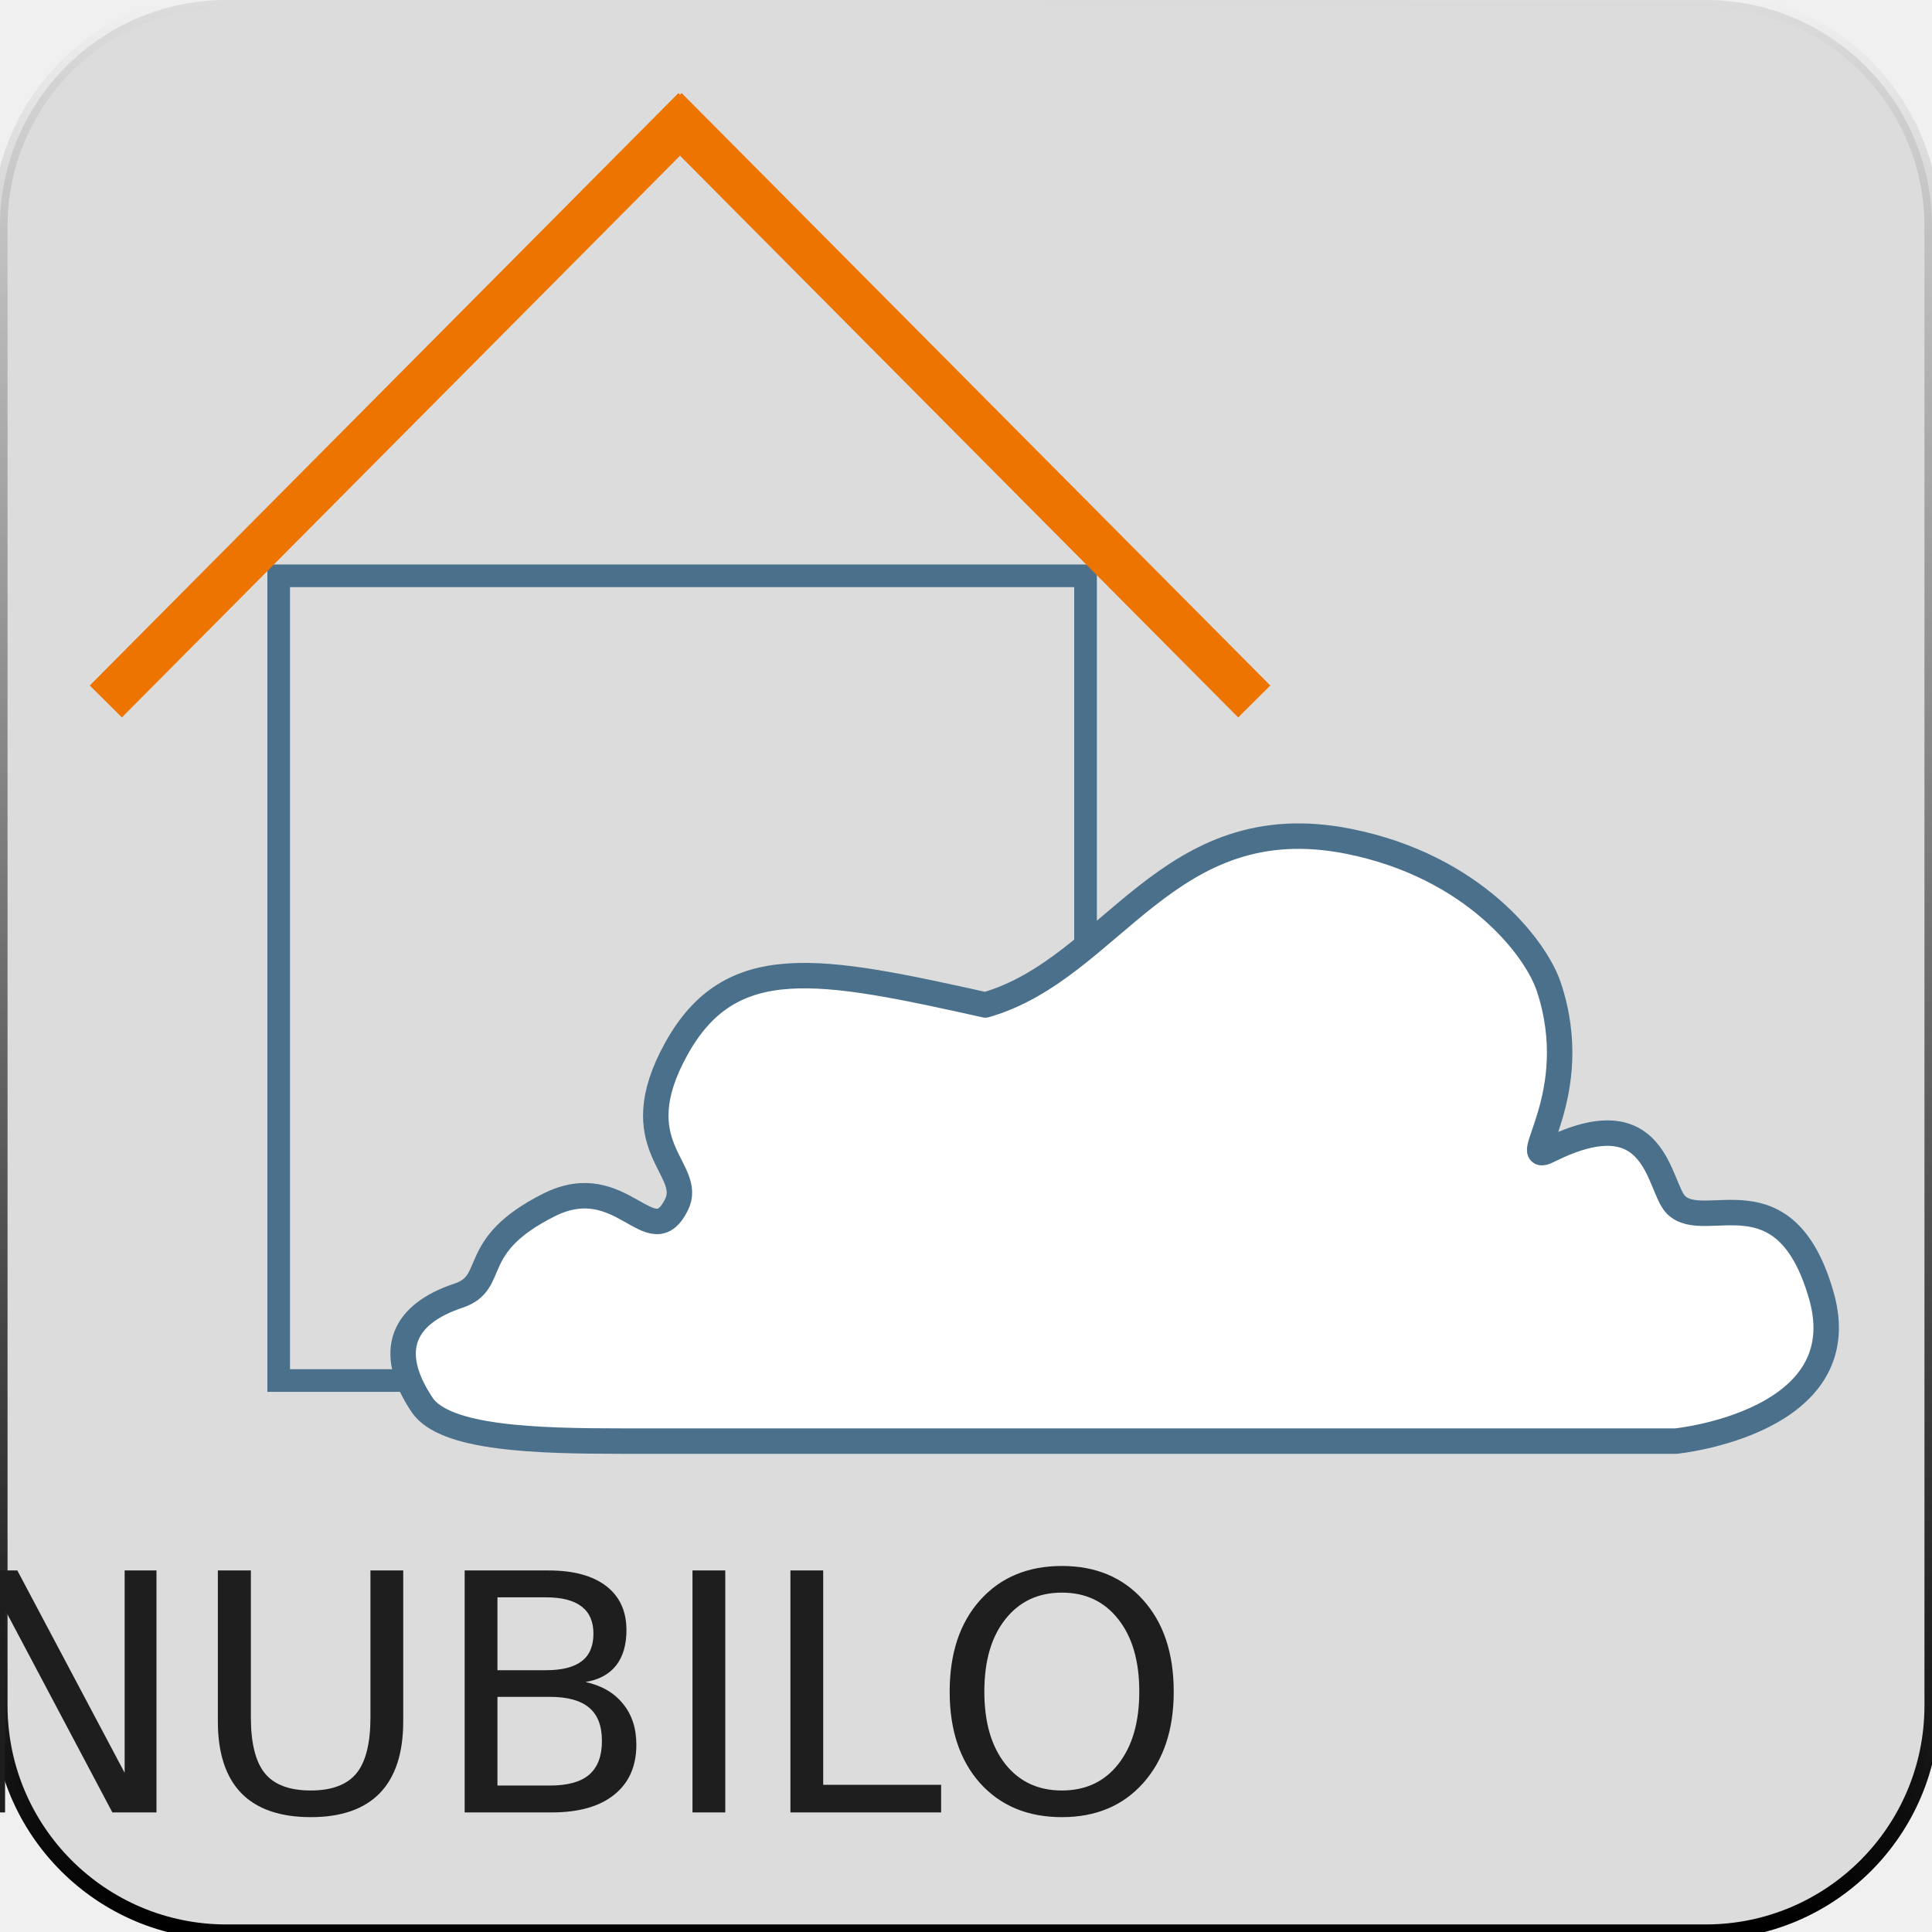
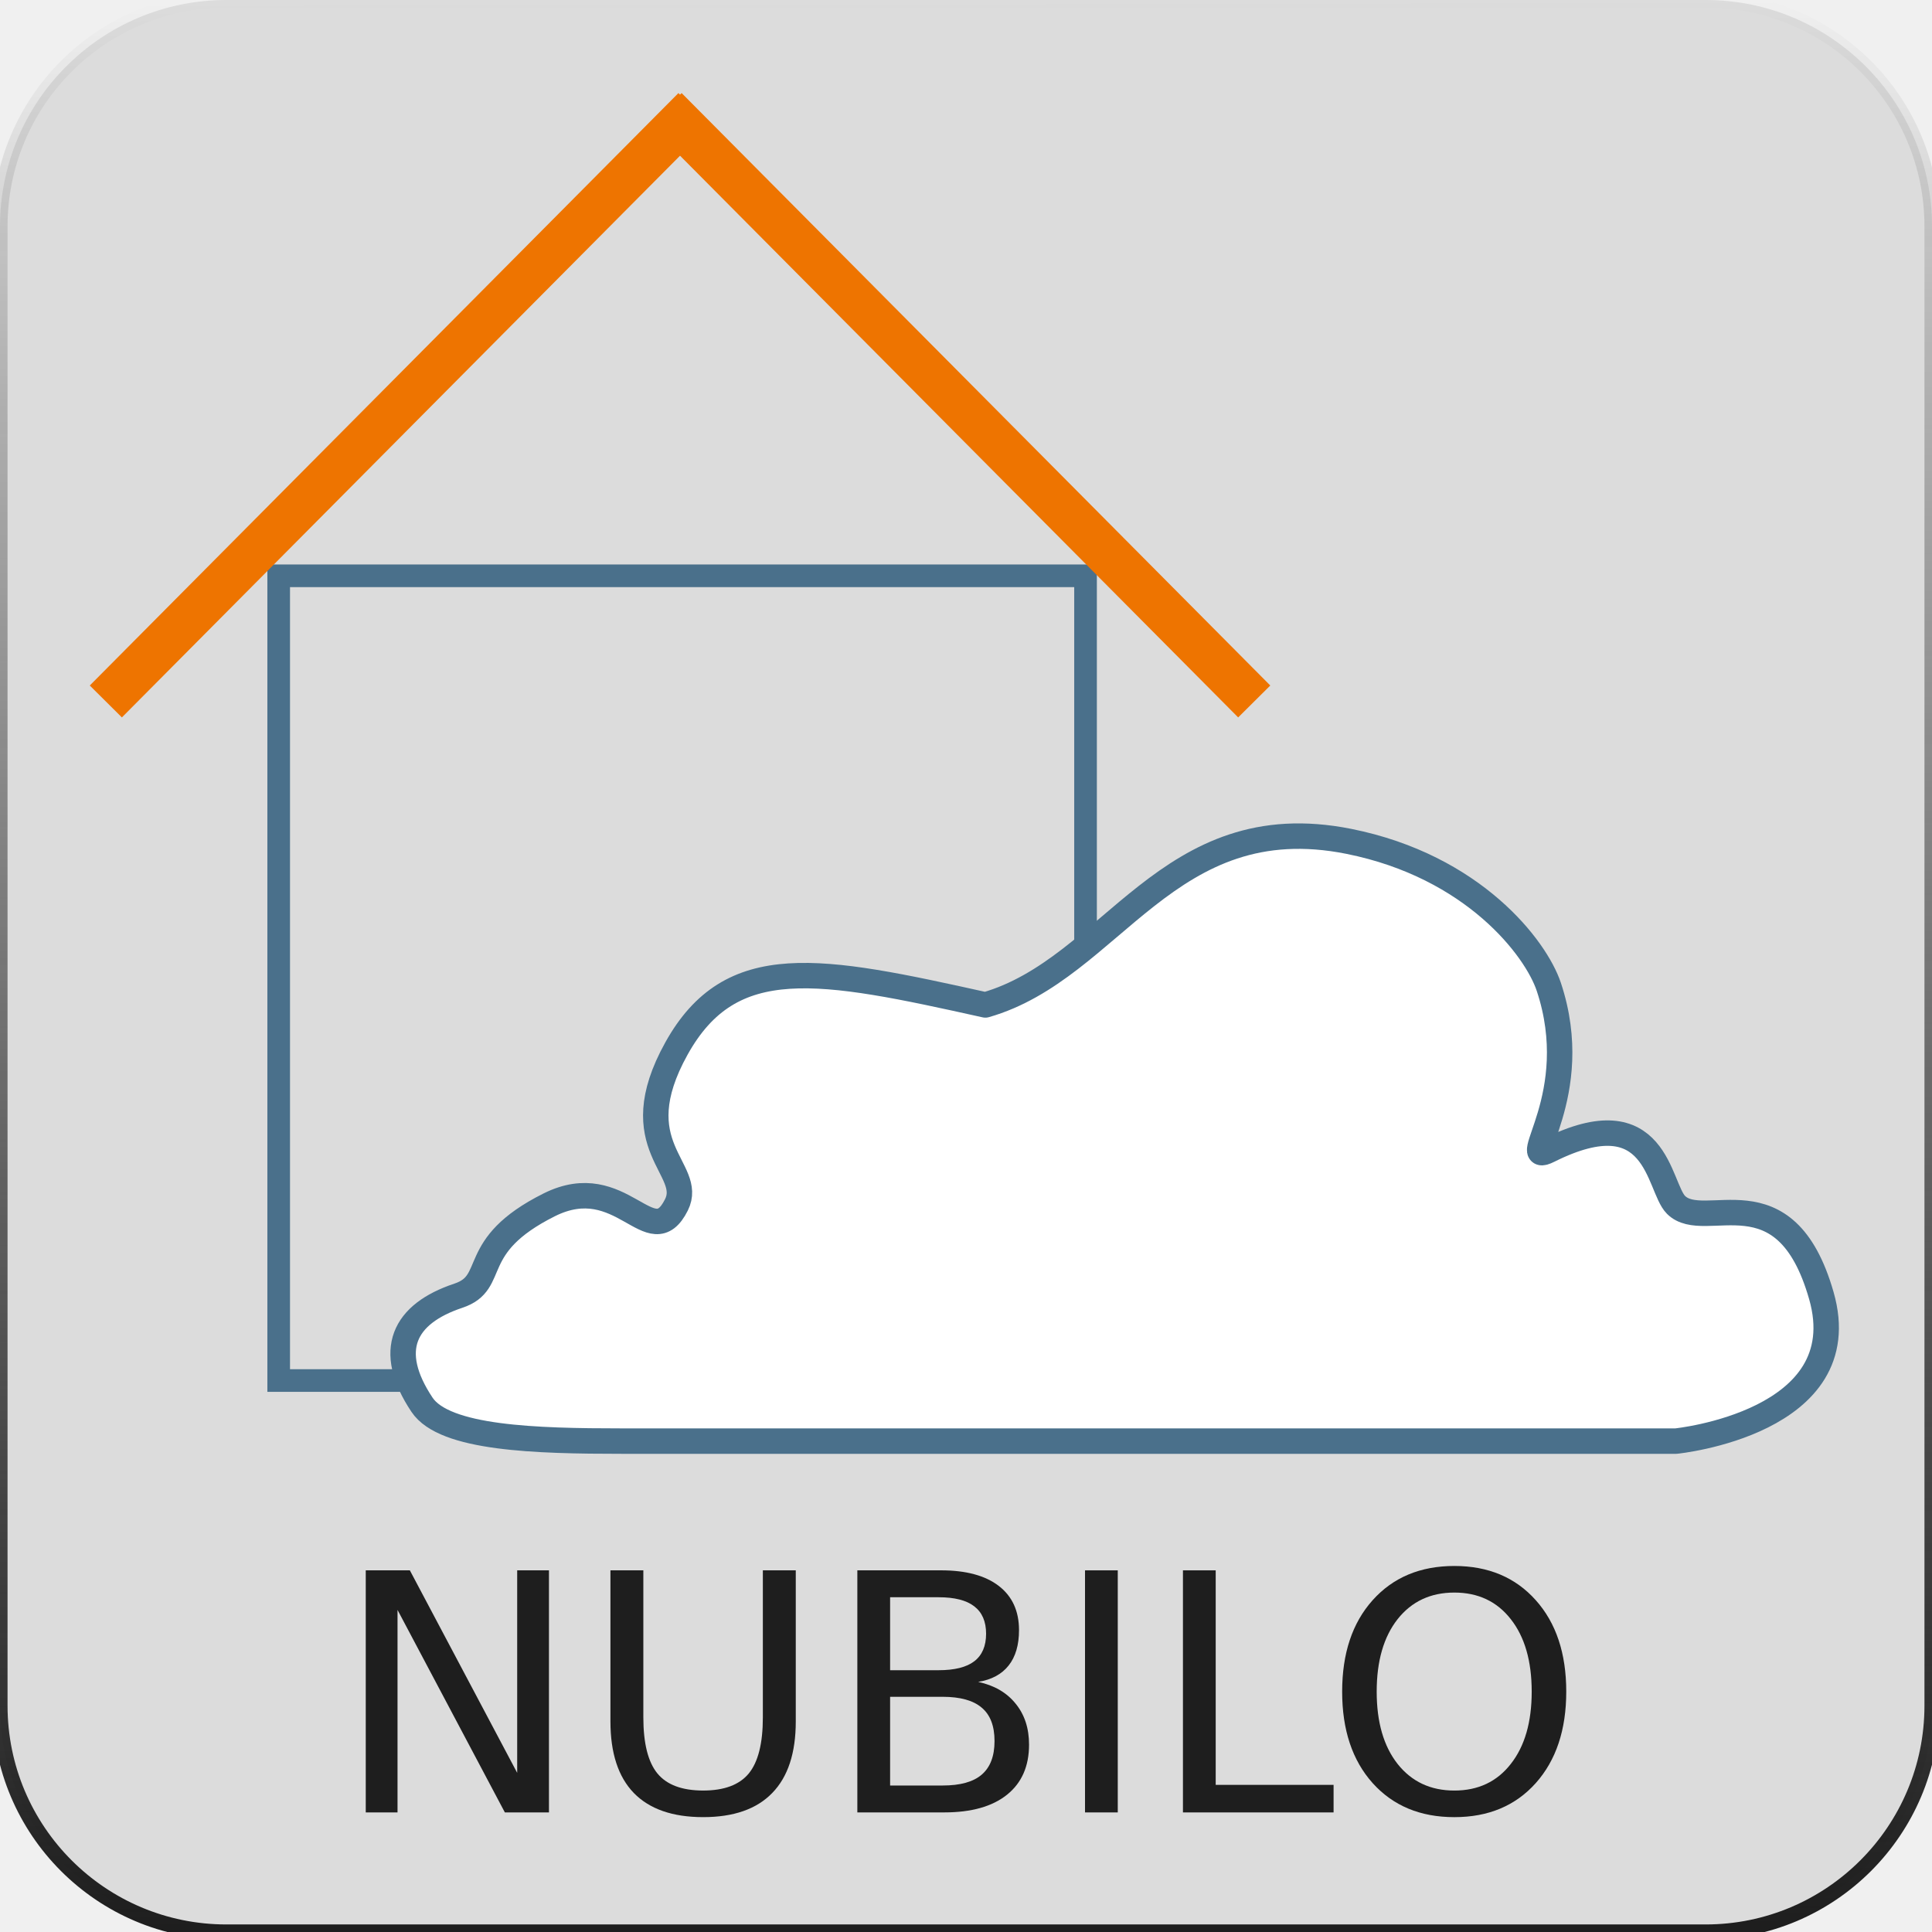
<svg xmlns="http://www.w3.org/2000/svg" xmlns:ns1="http://www.openswatchbook.org/uri/2009/osb" xmlns:xlink="http://www.w3.org/1999/xlink" width="128" height="128" id="svg2" version="1.1">
  <defs id="defs4">
    <linearGradient id="linearGradient3838" ns1:paint="solid">
      <stop style="stop-color:#ee7600;stop-opacity:1;" offset="0" id="stop3840" />
    </linearGradient>
    <linearGradient id="linearGradient3796">
-       <stop style="stop-color:#000000;stop-opacity:1;" offset="0" id="stop3798" />
+       <stop style="stop-color:#1e1e1e;stop-opacity:1" offset="0" id="stop3798" />
      <stop style="stop-color:#000000;stop-opacity:0;" offset="1" id="stop3800" />
    </linearGradient>
    <linearGradient id="linearGradient3853">
      <stop style="stop-color:#b0c4de;stop-opacity:1;" offset="0" id="stop3855" />
      <stop style="stop-color:#ffffff;stop-opacity:1" offset="1" id="stop3857" />
    </linearGradient>
    <linearGradient xlink:href="#linearGradient3853" id="linearGradient3873" gradientUnits="userSpaceOnUse" gradientTransform="matrix(0.3248562,0,0.06758497,0.3794213,36.68004,54.91485)" x1="39" y1="71.5" x2="97.25" y2="86" />
    <linearGradient xlink:href="#linearGradient3853" id="linearGradient3875" gradientUnits="userSpaceOnUse" gradientTransform="matrix(-0.3,0,0,0.3,91.22552,38.55292)" x1="39" y1="71.5" x2="97.25" y2="86" />
    <filter id="filter5557">
      <feGaussianBlur stdDeviation="0.455" id="feGaussianBlur5559" />
    </filter>
    <linearGradient xlink:href="#linearGradient3796" id="linearGradient3802" x1="65.018" y1="1051.966" x2="64.749" y2="924.405" gradientUnits="userSpaceOnUse" />
    <filter id="filter3804">
      <feGaussianBlur stdDeviation="0.712" id="feGaussianBlur3806" />
    </filter>
  </defs>
  <g style="display:inline" transform="translate(0,-924.3622)" id="g3022">
    <rect style="fill:#dcdcdc;fill-opacity:1;stroke:url(#linearGradient3802);opacity:1" id="rect3026" width="128" height="128" x="0" y="924.362" rx="15" ry="15" />
  </g>
  <g id="layer1" transform="translate(0,-924.3622)" style="display:none">
    <path id="path3761" style="fill:none;stroke:#007eff;stroke-width:1.5;stroke-linecap:butt;stroke-linejoin:miter;stroke-miterlimit:4;stroke-opacity:1;stroke-dasharray:none;filter:url(#filter3804)" d="m 45.612,934.486 -39,39.25 m 37.984,-39.25 39,39.25 m -65.132,-11.226 53.456,0 0,53.315 -53.456,0 z" />
  </g>
  <g style="display:inline" transform="translate(0,-924.3622)" id="g3808">
    <path style="fill:none;stroke:#4a708b;stroke-width:1.5;stroke-linecap:butt;stroke-linejoin:miter;stroke-miterlimit:4;stroke-opacity:1;stroke-dasharray:none" d="m 18.464,962.511 53.456,0 0,53.315 -53.456,0 z" id="path3810" />
    <path style="fill:#ee7600;fill-opacity:1;stroke:#ee7400;stroke-width:3;stroke-linecap:butt;stroke-linejoin:miter;stroke-miterlimit:4;stroke-opacity:1;stroke-dasharray:none" d="M 46.012,931.586 7.012,970.836" id="path3822" />
    <path style="fill:#e6e6e6;fill-opacity:1;stroke:#ee7400;stroke-width:3;stroke-linecap:butt;stroke-linejoin:miter;stroke-miterlimit:4;stroke-opacity:1;stroke-dasharray:none" d="m 44.096,931.586 39,39.25" id="path3820" />
  </g>
  <g id="layer6" style="display:inline">
    <path style="fill:#ffffff;fill-opacity:1;stroke:#4a708b;stroke-width:7;stroke-linecap:round;stroke-linejoin:round;stroke-miterlimit:4;stroke-opacity:1;stroke-dasharray:none;stroke-dashoffset:0;display:inline" d="m 218.043,131.794 35,0 c 0,0 50,-5 40,-40 -10,-35 -32.094,-17.094 -40,-25 -5,-5 -5,-30 -35,-15 -9.039,4.52 10,-15 0,-45 -3.536,-10.607 -20.68,-33.136 -55,-40 -50,-10 -65,35 -100,45 -45.679,-10.15 -70,-15 -85,12 -15,27 5,33 0,43 -7.071,14.142 -15,-10 -35,0 -22.804,11.402 -13.937,21.312 -25,25 -15,5 -20,15 -10,30 6.202,9.303 31.368,10 55,10 l 139.5,0 z" id="path3035" transform="matrix(0.240811,0,0,0.2408107,50.10334,63.73914)" />
  </g>
-   <g id="layer7" style="display:inline">
+   <g id="layer7" style="display:none">
    <text xml:space="preserve" style="font-size:40px;font-style:normal;font-variant:normal;font-weight:bold;font-stretch:normal;text-align:center;line-height:100%;letter-spacing:0px;word-spacing:0px;writing-mode:lr-tb;text-anchor:middle;fill:#1e1e1e;fill-opacity:1;stroke:none;display:inline;font-family:Linux Biolinum Keyboard;-inkscape-font-specification:Linux Biolinum Keyboard Bold" x="63.538" y="120.078" id="text5479" transform="scale(1.000003,0.9999972)">
      <tspan id="tspan5481" x="63.538" y="120.078" style="font-size:22px;font-style:normal;font-variant:normal;font-weight:normal;font-stretch:normal;fill:#1e1e1e;fill-opacity:1;stroke:none;font-family:DejaVu Sans;-inkscape-font-specification:DejaVu Sans">NUBILO</tspan>
    </text>
  </g>
-   <g style="display:none" id="g3016">
-     <g style="font-size:40px;font-style:normal;font-variant:normal;font-weight:bold;font-stretch:normal;text-align:center;line-height:100%;letter-spacing:0px;word-spacing:0px;writing-mode:lr-tb;text-anchor:middle;fill:#ee7400;fill-opacity:1;stroke:none;display:inline;filter:url(#filter5557);font-family:Linux Biolinum Keyboard;-inkscape-font-specification:Linux Biolinum Keyboard Bold" id="text3018">
-       <path d="m 44.193,95.944 c 0.594,0.044 0.902,0.066 1.21,0.066 0.946,0 1.54,-0.132 2.112,-0.484 1.078,-0.638 2.178,-2.222 2.882,-4.07 0.352,-0.946 0.484,-1.43 1.43,-5.236 l 0.814,3.41 c 0.638,2.728 1.166,4.334 1.914,5.83 1.342,2.728 3.278,4.07 5.874,4.07 1.122,0 1.914,-0.198 2.904,-0.77 l -0.528,-1.958 c -0.308,0.726 -0.462,1.034 -0.748,1.364 -0.396,0.484 -0.946,0.77 -1.496,0.77 -1.386,0 -2.662,-1.078 -3.784,-3.212 0.374,-1.892 0.572,-2.75 1.122,-5.06 0.946,-3.828 1.43,-5.412 2.134,-6.864 0.462,-0.924 0.99,-1.276 2.002,-1.276 0.154,0 0.286,0 0.594,0.044 l 0.814,-1.474 c -0.264,-0.022 -0.506,-0.044 -0.682,-0.044 -0.924,0 -1.914,0.638 -3.058,1.98 -1.056,1.232 -1.452,2.354 -2.53,7.106 -0.22,1.034 -0.462,2.068 -0.704,3.124 -0.022,0.11 -0.132,0.572 -0.33,1.254 -1.056,-2.112 -1.342,-2.97 -3.674,-11.682 l -0.748,0.682 c -0.528,-0.044 -0.814,-0.066 -1.21,-0.066 -1.32,0 -2.112,0.242 -2.904,0.858 -1.408,1.1 -2.376,2.684 -2.376,3.894 0,0.55 0.154,1.122 0.55,1.936 l 1.518,-1.034 c -0.55,-1.166 -0.704,-1.672 -0.704,-2.222 0,-0.66 0.374,-1.254 0.99,-1.584 0.528,-0.286 1.056,-0.374 2.046,-0.374 0.462,0 0.858,0 1.694,0.044 -1.034,4.422 -1.87,7.194 -2.596,8.492 -0.462,0.814 -0.946,1.056 -2.112,1.056 -0.418,0 -0.748,-0.022 -1.364,-0.088 l -1.056,1.518" style="font-size:22px;font-weight:500;fill:#ee7400;fill-opacity:1;font-family:URW Chancery L;-inkscape-font-specification:URW Chancery L Bold Italic" id="path3023" />
-       <path d="m 60.5,89.344 c 0.924,-0.462 1.342,-0.638 1.606,-0.638 0.176,0 0.308,0.176 0.308,0.418 0,0.286 -0.22,1.232 -0.616,2.728 -0.55,2.046 -0.682,2.662 -0.682,3.3 0,0.616 0.264,1.078 0.616,1.078 0.33,0 0.726,-0.198 1.826,-0.924 l 2.266,-1.474 c -0.176,0.704 -0.308,1.496 -0.308,1.892 0,0.286 0.176,0.506 0.396,0.506 0.44,0 2.53,-1.232 4.026,-2.354 l 0.154,-0.66 c -1.716,1.012 -2.288,1.32 -2.53,1.32 -0.154,0 -0.242,-0.176 -0.242,-0.528 0,-1.122 0.814,-4.4 1.76,-7.194 -0.286,0.154 -0.484,0.264 -0.572,0.308 -0.264,0.132 -0.528,0.264 -0.814,0.396 -0.066,0.022 -0.198,0.088 -0.44,0.22 -0.132,0.506 -0.572,2.266 -1.298,5.302 -1.694,1.166 -2.464,1.606 -2.728,1.606 -0.242,0 -0.418,-0.308 -0.418,-0.726 0,-0.506 0.176,-1.386 0.55,-2.794 0.242,-0.88 0.396,-1.496 0.462,-1.804 0.198,-0.814 0.352,-1.386 0.396,-1.54 0.066,-0.242 0.11,-0.44 0.11,-0.594 0,-0.176 -0.11,-0.286 -0.264,-0.286 -0.22,0 -1.826,0.858 -3.41,1.848 l -0.154,0.594" style="font-size:22px;font-weight:500;fill:#ee7400;fill-opacity:1;font-family:URW Chancery L;-inkscape-font-specification:URW Chancery L Bold Italic" id="path3025" />
-       <path d="m 70.97,96.318 0.704,-0.594 c 0.616,0.22 1.078,0.33 1.496,0.33 0.44,0 0.836,-0.132 1.408,-0.484 0.462,-0.308 0.968,-0.594 1.496,-0.902 0.77,-0.418 1.254,-0.902 1.628,-1.606 0.704,-1.254 1.232,-3.19 1.232,-4.488 0,-1.012 -0.506,-1.672 -1.298,-1.672 -0.726,0 -1.342,0.33 -3.542,1.892 0.132,-0.506 0.198,-0.858 0.242,-1.012 0.484,-2.376 0.484,-2.376 0.55,-2.574 0.176,-0.704 0.506,-1.562 0.748,-1.98 0.374,-0.638 0.77,-0.836 1.606,-0.836 l 0.616,0 0.33,0 0.902,-1.276 c -0.308,-0.044 -0.77,-0.066 -0.99,-0.066 -0.792,0 -1.188,0.242 -3.036,1.76 -1.496,1.21 -1.496,1.21 -2.266,4.642 l -1.254,5.434 c -0.396,1.716 -0.44,1.936 -0.792,3.344 l 0.22,0.088 m 2.904,-6.622 c 1.254,-0.924 2.024,-1.32 2.53,-1.32 0.44,0 0.726,0.418 0.726,1.078 0,0.88 -0.264,2.2 -0.638,3.146 -0.594,1.474 -1.364,2.2 -2.332,2.2 -0.44,0 -0.88,-0.132 -1.452,-0.418 l 1.166,-4.686" style="font-size:22px;font-weight:500;fill:#ee7400;fill-opacity:1;font-family:URW Chancery L;-inkscape-font-specification:URW Chancery L Bold Italic" id="path3027" />
-       <path d="m 83.398,85.076 c 0.638,-0.572 0.682,-0.616 1.43,-1.188 -0.132,-0.264 -0.242,-0.44 -0.286,-0.506 -0.132,-0.264 -0.154,-0.286 -0.33,-0.704 -0.044,-0.088 -0.088,-0.176 -0.132,-0.286 -0.11,0.088 -0.242,0.176 -0.308,0.242 -0.088,0.088 -0.264,0.22 -0.484,0.396 -0.11,0.088 -0.264,0.198 -0.462,0.33 -0.088,0.066 -0.176,0.132 -0.264,0.176 0.154,0.484 0.352,0.836 0.836,1.54 m 1.518,8.316 c -2.09,1.122 -2.134,1.144 -2.42,1.144 -0.242,0 -0.396,-0.242 -0.396,-0.616 0,-0.22 0.066,-0.638 0.198,-1.122 1.122,-4.62 1.342,-5.5 1.342,-5.676 0,-0.132 -0.11,-0.22 -0.264,-0.22 -0.374,0 -1.672,0.726 -3.476,1.936 l -0.044,0.616 c 1.298,-0.704 1.408,-0.748 1.606,-0.748 0.176,0 0.264,0.132 0.264,0.396 0,0.286 -0.066,0.594 -0.396,1.848 -1.034,3.85 -1.034,3.85 -1.034,4.4 0,0.528 0.22,0.88 0.528,0.88 0.374,0 0.968,-0.286 2.134,-1.034 0.418,-0.264 0.836,-0.528 1.254,-0.814 0.198,-0.11 0.396,-0.242 0.616,-0.374 l 0.088,-0.616" style="font-size:22px;font-weight:500;fill:#ee7400;fill-opacity:1;font-family:URW Chancery L;-inkscape-font-specification:URW Chancery L Bold Italic" id="path3029" />
-       <path d="m 90.114,93.106 c -0.308,0.176 -0.506,0.308 -0.594,0.352 -1.584,0.99 -1.76,1.078 -2.068,1.078 -0.198,0 -0.396,-0.264 -0.396,-0.572 l 0,-0.198 0,-0.198 c 0,-0.396 0.99,-4.664 1.804,-7.766 0.858,-3.234 1.056,-3.63 2.024,-3.63 0.286,0 0.506,0.022 1.078,0.154 l 0.946,-1.166 c -0.462,-0.11 -0.704,-0.132 -0.99,-0.132 -0.88,0 -1.584,0.352 -2.64,1.298 -0.968,0.88 -1.21,1.21 -1.496,2.002 -0.176,0.528 -0.66,2.31 -0.88,3.278 l -1.584,6.886 c -0.022,0.132 -0.044,0.264 -0.044,0.396 0,0.66 0.374,1.342 0.726,1.342 l 0.132,0 0.066,0 c 0.22,0 1.144,-0.638 3.916,-2.64 l 0,-0.484" style="font-size:22px;font-weight:500;fill:#ee7400;fill-opacity:1;font-family:URW Chancery L;-inkscape-font-specification:URW Chancery L Bold Italic" id="path3031" />
-       <path d="m 96.543,86.902 c -0.88,0 -2.288,0.638 -3.586,1.606 -1.408,1.056 -2.398,3.344 -2.398,5.522 0,1.342 0.748,2.2 1.914,2.2 0.616,0 1.232,-0.22 2.244,-0.748 1.1,-0.616 1.826,-1.166 2.222,-1.694 0.88,-1.188 1.584,-3.344 1.584,-4.862 0,-1.188 -0.814,-2.024 -1.98,-2.024 m -1.144,1.034 c 0.88,0 1.43,0.858 1.43,2.178 0,0.924 -0.308,2.068 -0.858,3.146 -0.616,1.254 -1.408,1.936 -2.244,1.936 -0.902,0 -1.474,-0.814 -1.474,-2.068 0,-2.552 1.606,-5.192 3.146,-5.192" style="font-size:22px;font-weight:500;fill:#ee7400;fill-opacity:1;font-family:URW Chancery L;-inkscape-font-specification:URW Chancery L Bold Italic" id="path3033" />
+   <g style="display:inline" id="g3019">
+     <g transform="scale(1.000003,0.9999972)" style="font-size:40px;font-style:normal;font-variant:normal;font-weight:bold;font-stretch:normal;text-align:center;line-height:100%;letter-spacing:0px;word-spacing:0px;writing-mode:lr-tb;text-anchor:middle;fill:#1e1e1e;fill-opacity:1;stroke:none;display:inline;font-family:Linux Biolinum Keyboard;-inkscape-font-specification:Linux Biolinum Keyboard Bold" id="text3021">
+       <path d="m 24.232,104.04 2.922,0 7.111,13.417 0,-13.417 2.105,0 0,16.038 -2.922,0 -7.111,-13.417 0,13.417 -2.105,0 0,-16.038" style="font-size:22px;font-weight:normal;fill:#1e1e1e;font-family:DejaVu Sans;-inkscape-font-specification:DejaVu Sans" id="path3026" />
+       <path d="m 40.442,104.04 2.181,0 0,9.743 c -4e-6,1.719 0.312,2.958 0.935,3.717 0.623,0.752 1.633,1.128 3.029,1.128 1.389,0 2.396,-0.376 3.019,-1.128 0.623,-0.759 0.935,-1.998 0.935,-3.717 l 0,-9.743 2.181,0 0,10.012 c -1.4e-5,2.091 -0.519,3.67 -1.558,4.737 -1.031,1.067 -2.557,1.601 -4.576,1.601 -2.027,0 -3.559,-0.534 -4.598,-1.601 -1.031,-1.067 -1.547,-2.646 -1.547,-4.737 l 0,-10.012" style="font-size:22px;font-weight:normal;fill:#1e1e1e;font-family:DejaVu Sans;-inkscape-font-specification:DejaVu Sans" id="path3028" />
+       <path d="m 58.972,112.419 0,5.876 3.48,0 c 1.167,0 2.03,-0.24 2.589,-0.72 0.566,-0.487 0.849,-1.228 0.849,-2.224 -1.1e-5,-1.003 -0.283,-1.74 -0.849,-2.213 -0.559,-0.48 -1.422,-0.72 -2.589,-0.72 l -3.48,0 m 0,-6.596 0,4.834 3.212,0 c 1.06,1e-5 1.848,-0.197 2.363,-0.591 0.523,-0.401 0.784,-1.01 0.784,-1.826 -1.1e-5,-0.809 -0.261,-1.414 -0.784,-1.815 -0.516,-0.401 -1.303,-0.602 -2.363,-0.602 l -3.212,0 m -2.17,-1.783 5.543,0 c 1.654,10e-6 2.929,0.344 3.824,1.031 0.895,0.688 1.343,1.665 1.343,2.933 -1.3e-5,0.981 -0.229,1.762 -0.688,2.342 -0.458,0.58 -1.132,0.942 -2.02,1.085 1.067,0.229 1.894,0.709 2.481,1.439 0.594,0.723 0.892,1.629 0.892,2.718 -1.4e-5,1.432 -0.487,2.539 -1.461,3.319 -0.974,0.781 -2.36,1.171 -4.157,1.171 l -5.758,0 0,-16.038" style="font-size:22px;font-weight:normal;fill:#1e1e1e;font-family:DejaVu Sans;-inkscape-font-specification:DejaVu Sans" id="path3030" />
+       <path d="m 71.885,104.04 2.17,0 0,16.038 -2.17,0 0,-16.038" style="font-size:22px;font-weight:normal;fill:#1e1e1e;font-family:DejaVu Sans;-inkscape-font-specification:DejaVu Sans" id="path3032" />
+       <path d="m 78.373,104.04 2.17,0 0,14.212 7.81,0 0,1.826 -9.98,0 0,-16.038" style="font-size:22px;font-weight:normal;fill:#1e1e1e;font-family:DejaVu Sans;-inkscape-font-specification:DejaVu Sans" id="path3034" />
+       <path d="m 96.355,105.512 c -1.576,1e-5 -2.829,0.587 -3.76,1.762 -0.924,1.175 -1.386,2.775 -1.386,4.802 -3e-6,2.02 0.462,3.617 1.386,4.791 0.931,1.174 2.184,1.762 3.76,1.762 1.576,0 2.822,-0.587 3.738,-1.762 0.924,-1.174 1.386,-2.771 1.386,-4.791 -1e-5,-2.027 -0.462,-3.627 -1.386,-4.802 -0.917,-1.174 -2.163,-1.762 -3.738,-1.762 m 0,-1.762 c 2.249,1e-5 4.046,0.756 5.393,2.267 1.346,1.504 2.02,3.523 2.02,6.059 -1e-5,2.528 -0.673,4.548 -2.02,6.059 -1.346,1.504 -3.144,2.256 -5.393,2.256 -2.256,0 -4.061,-0.752 -5.414,-2.256 -1.346,-1.504 -2.02,-3.523 -2.02,-6.059 -10e-7,-2.535 0.673,-4.555 2.02,-6.059 1.354,-1.511 3.158,-2.267 5.414,-2.267" style="font-size:22px;font-weight:normal;fill:#1e1e1e;font-family:DejaVu Sans;-inkscape-font-specification:DejaVu Sans" id="path3036" />
    </g>
  </g>
</svg>
